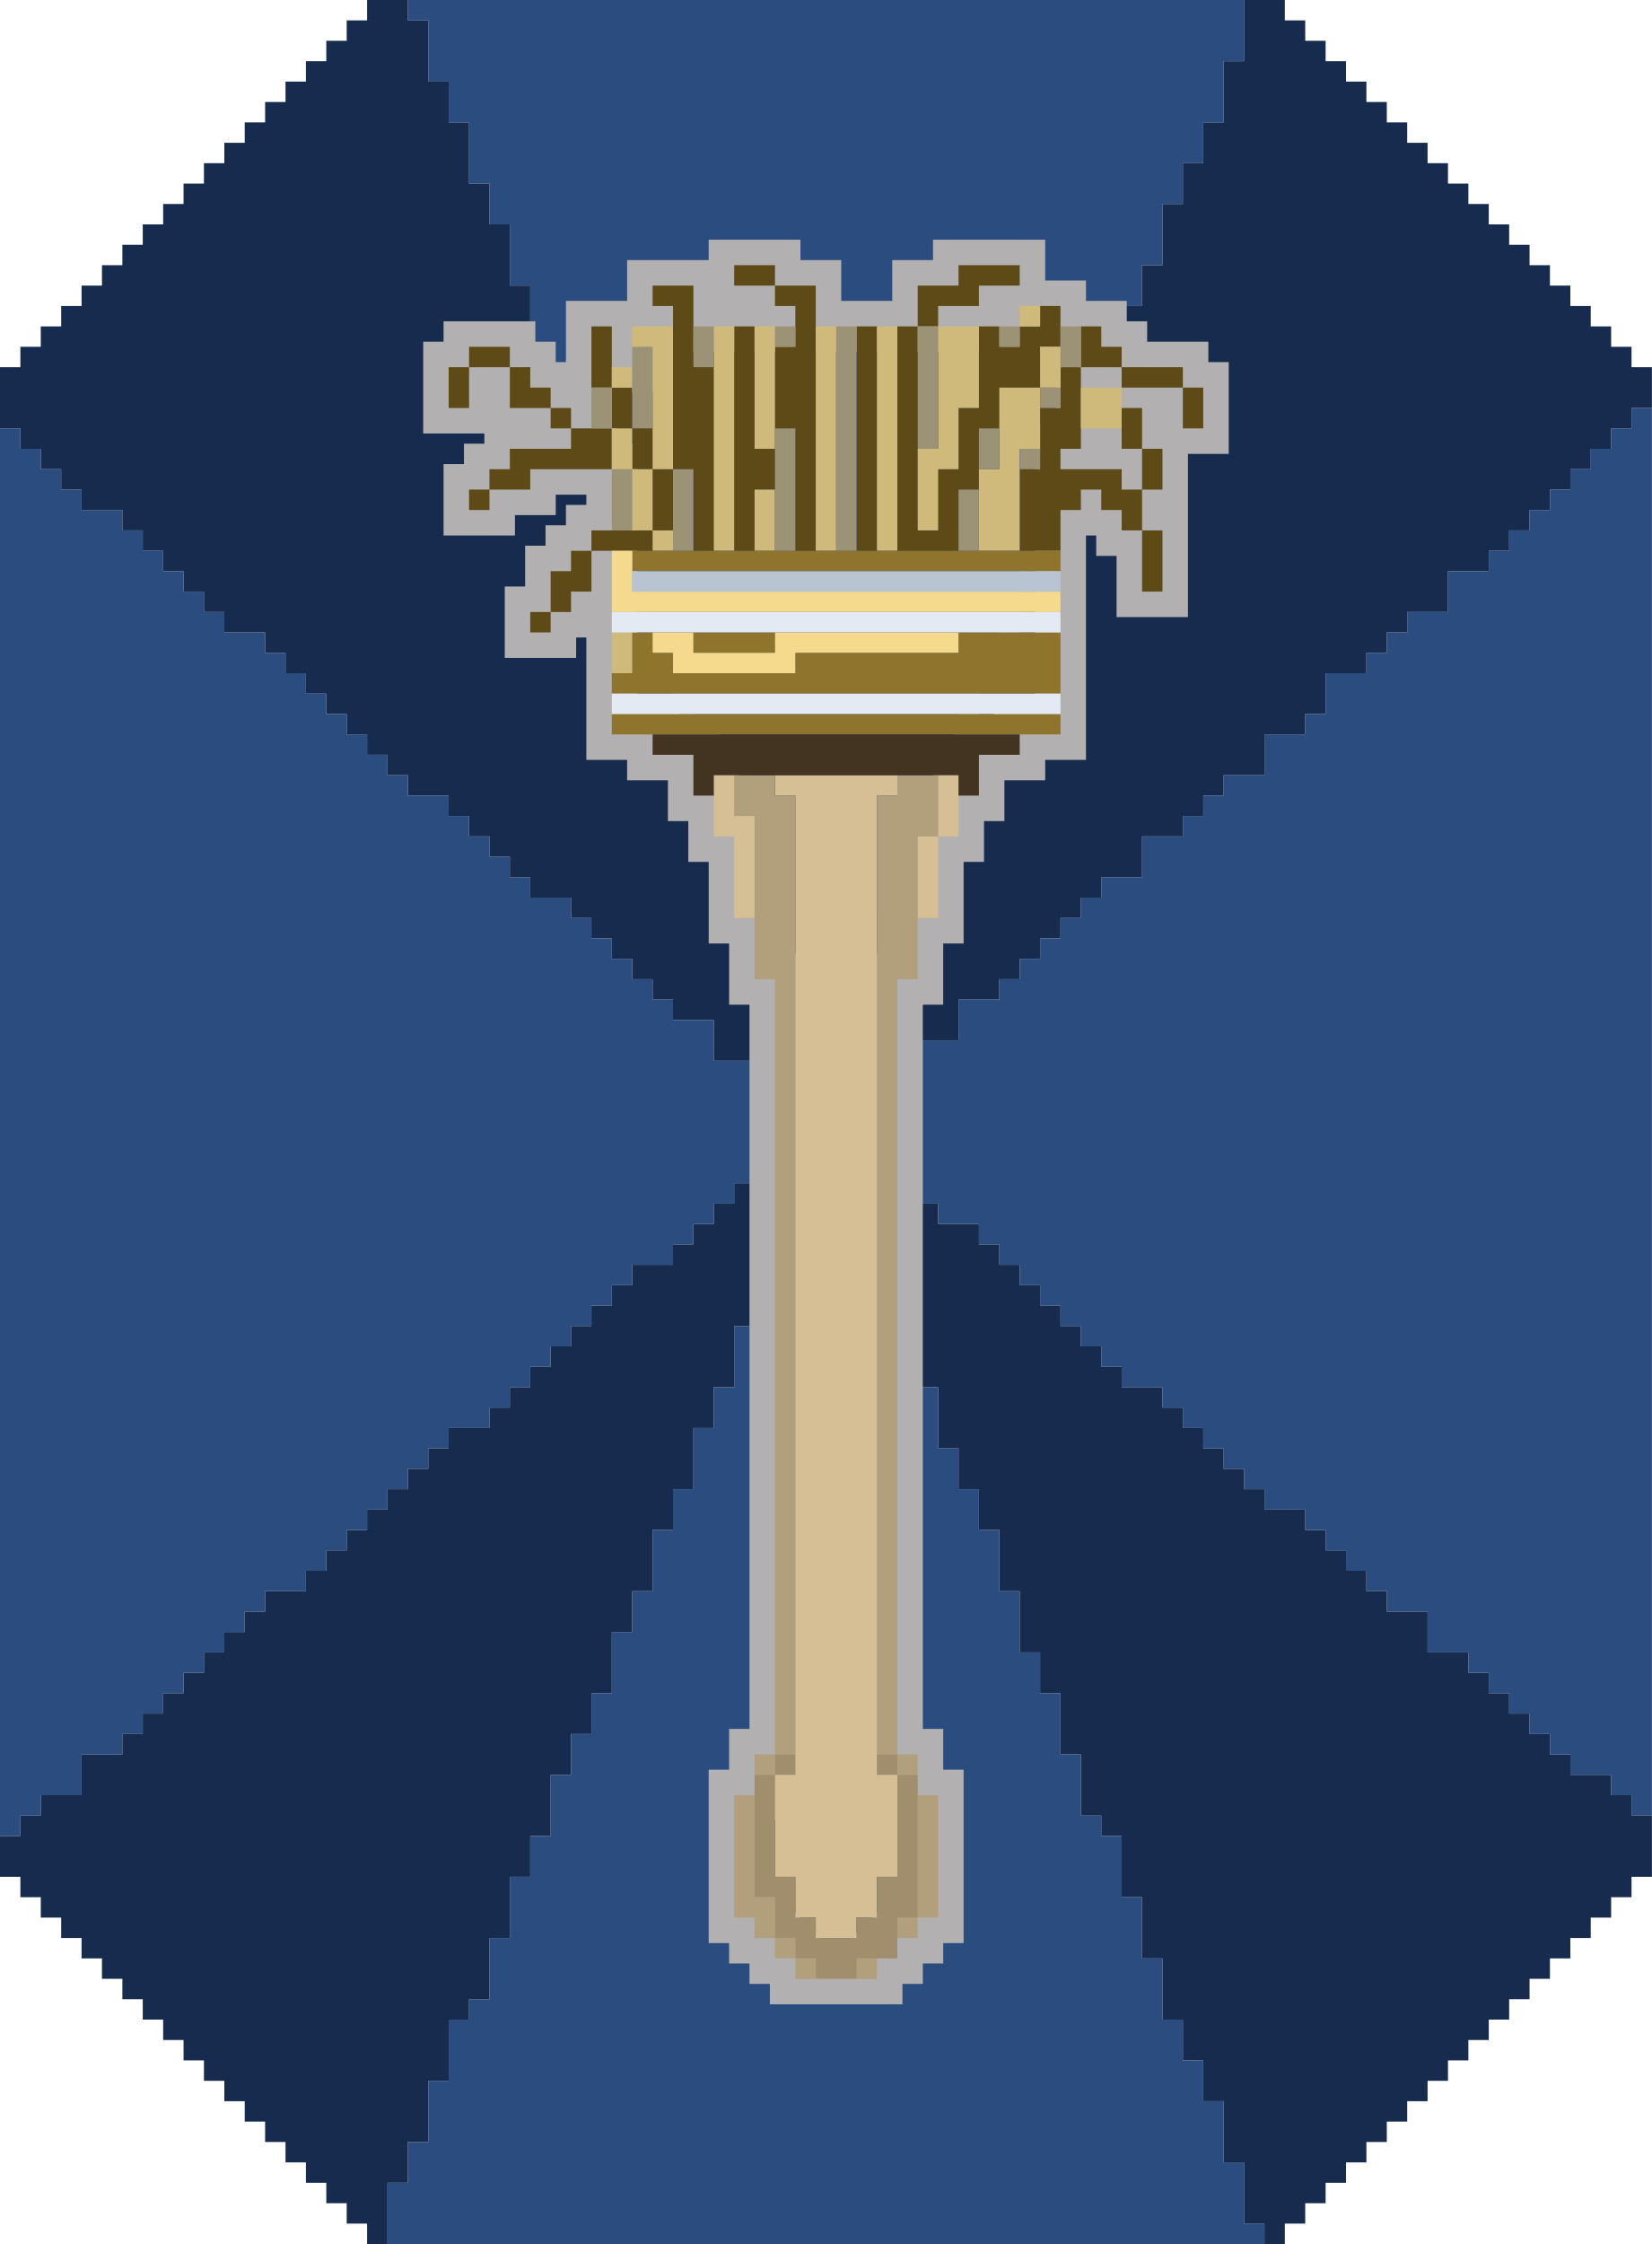
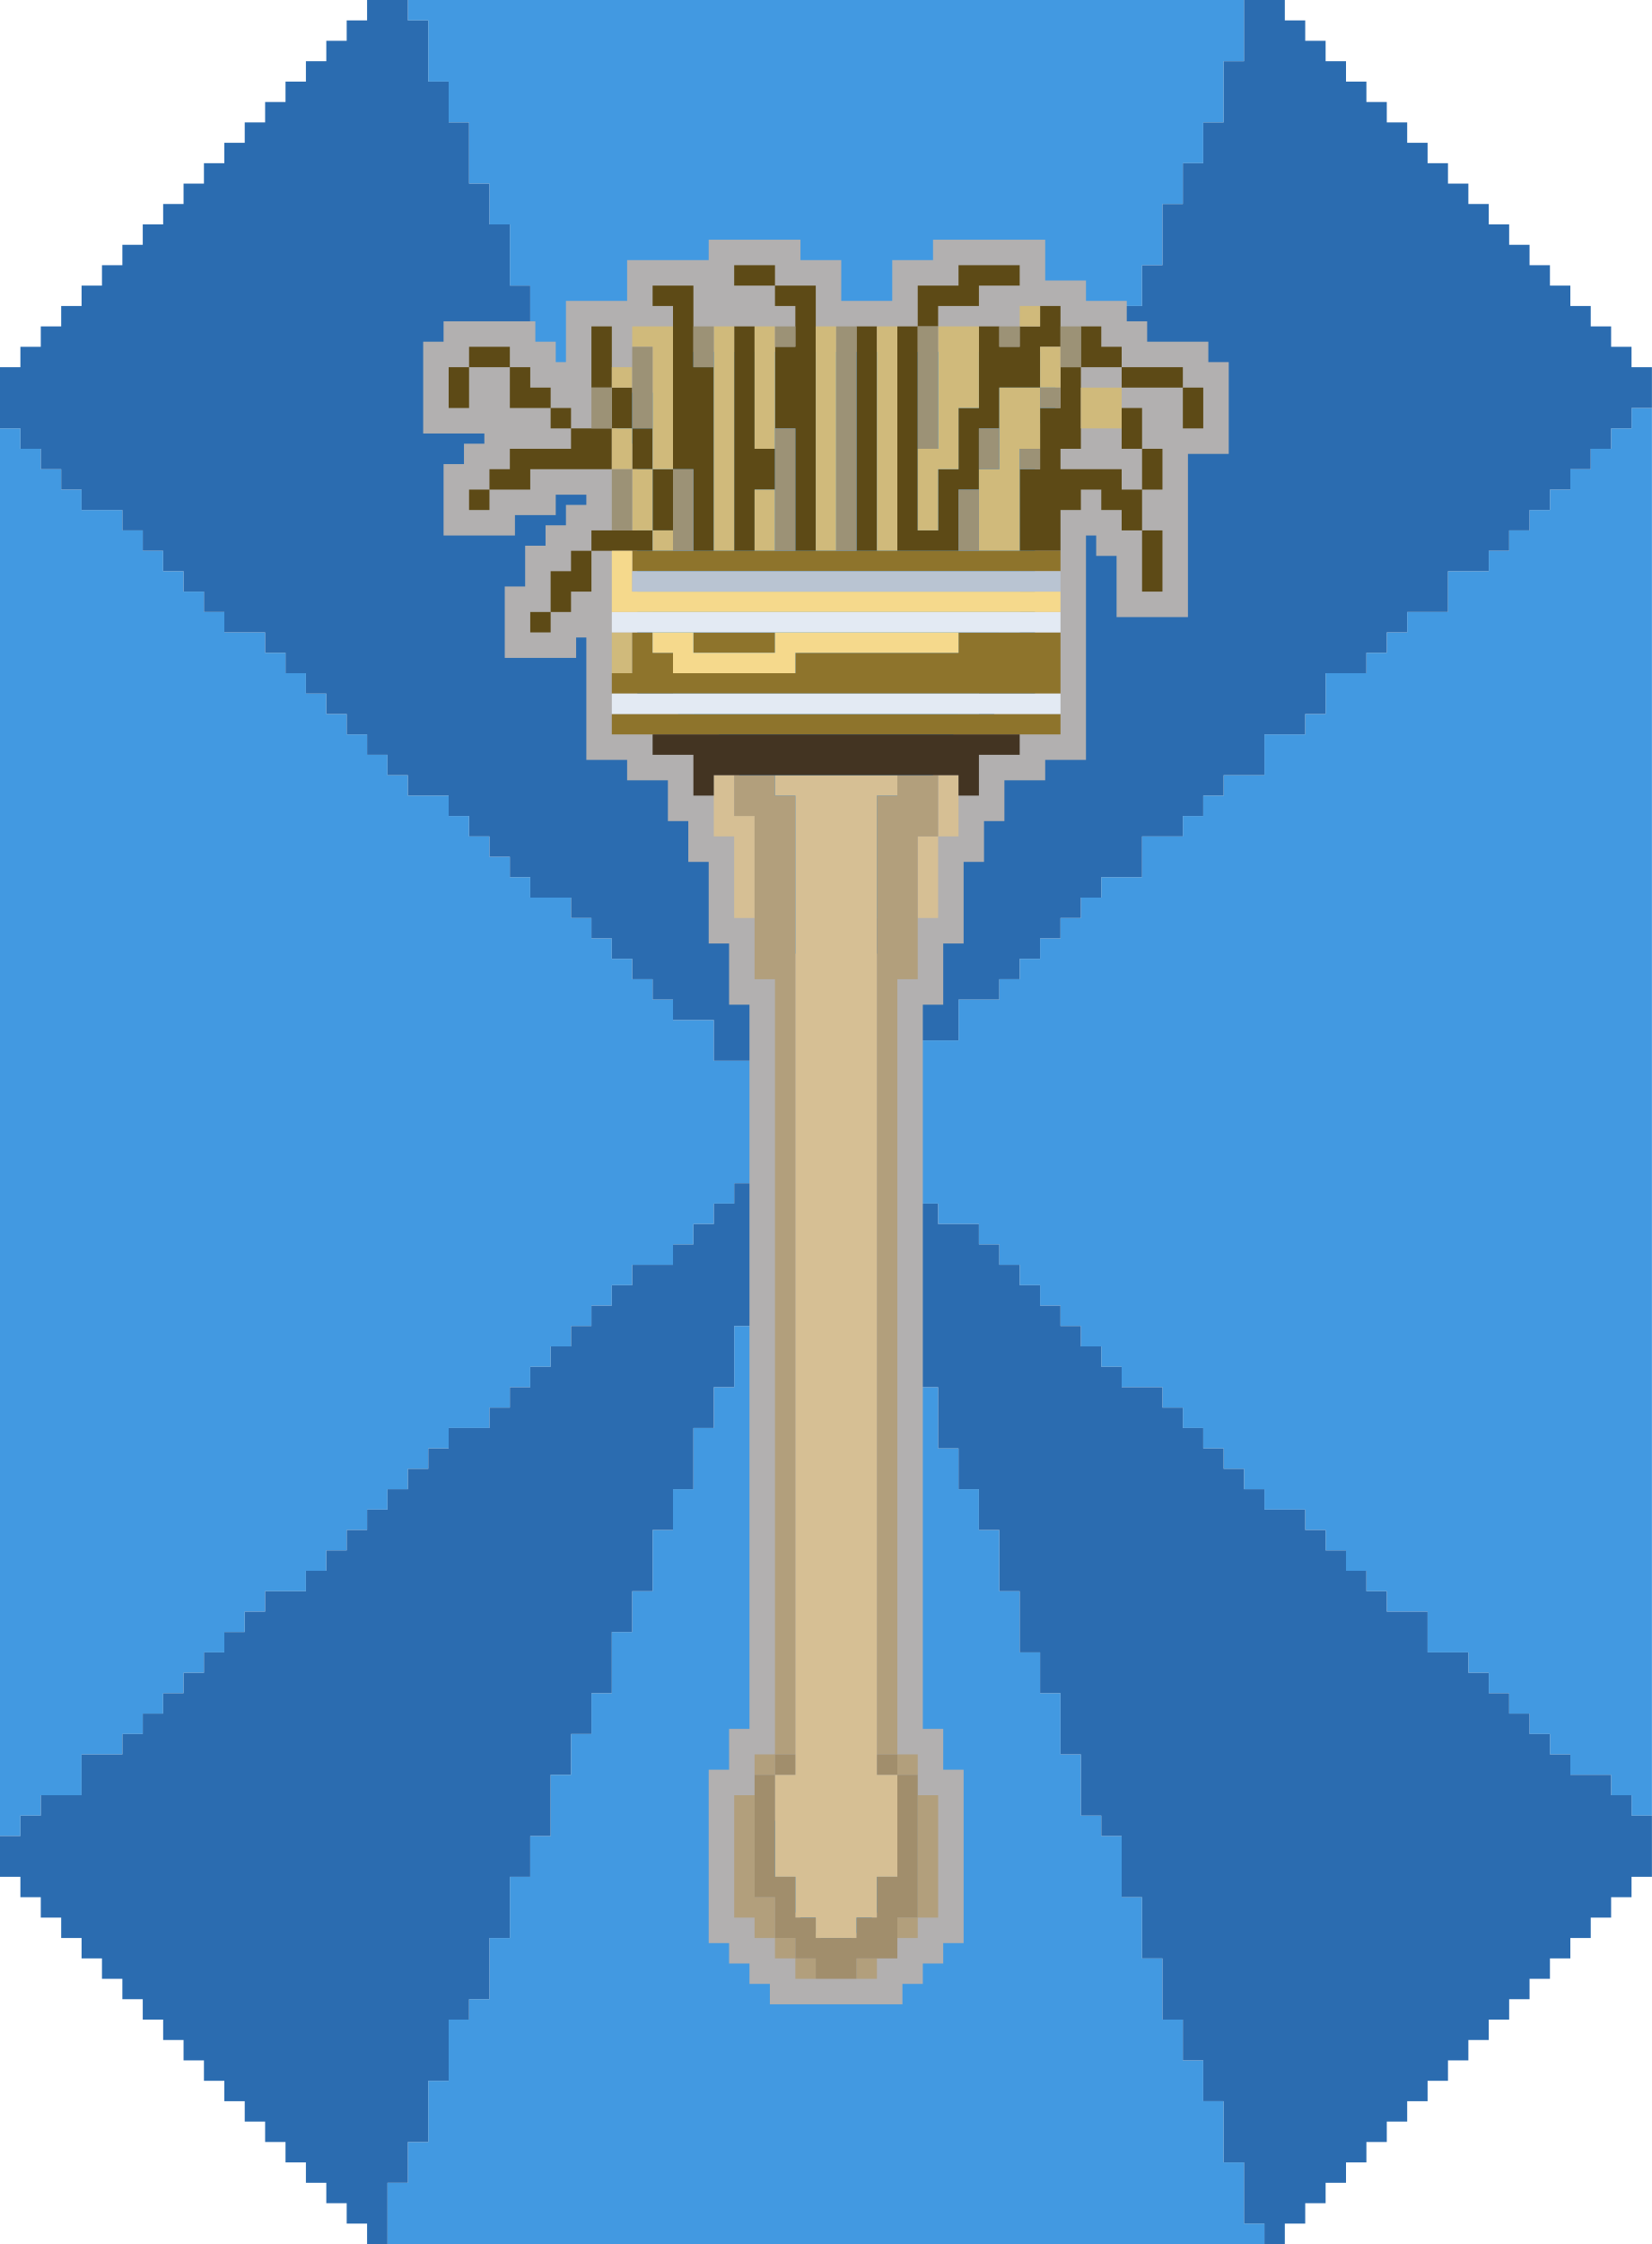
- <svg xmlns="http://www.w3.org/2000/svg" preserveAspectRatio="none" overflow="visible" style="display: block;" width="81" height="110" viewBox="0 0 81 110" fill="none">
+ <svg xmlns="http://www.w3.org/2000/svg" preserveAspectRatio="none" style="display: block;" width="81" height="110" viewBox="0 0 81 110" fill="none">
  <g id="ALTIN_VERNÄ°K">
    <g id="Group 311">
-       <path id="color_c5e0eb_1" fill-rule="evenodd" clip-rule="evenodd" d="M20 0H61V3H60V6H59V8H58V10H57V13H56V15H55V18H54V21H53V23H52V25H51V28H50V31H49V33H48V35H47V38H46V40H45V43H44V45H43V47H42V50H41V52H40V50H39V47H38V45H37V42H36V39H35V37H34V35H33V32H32V30H31V27H30V24H29V21H28V20H27V17H26V14H25V11H24V9H23V6H22V4H21V1H20V0ZM80 20H81V89H80V88H79V87H77V86H76V85H75V84H74V83H73V82H72V81H70V79H68V78H67V77H66V76H65V75H64V74H62V73H61V72H60V71H59V70H58V69H57V68H55V67H54V66H53V65H52V64H51V63H50V62H49V61H48V60H46V59H45V58H44V57H43V56H42V54H43V53H44V52H45V51H47V49H49V48H50V47H51V46H52V45H53V44H54V43H56V41H58V40H59V39H60V38H62V36H64V35H65V33H67V32H68V31H69V30H71V28H73V27H74V26H75V25H76V24H77V23H78V22H79V21H80V20ZM0 21H1V22H2V23H3V24H4V25H6V26H7V27H8V28H9V29H10V30H11V31H13V32H14V33H15V34H16V35H17V36H18V37H19V38H20V39H22V40H23V41H24V42H25V43H26V44H28V45H29V46H30V47H31V48H32V49H33V50H35V52H37V53H38V54H39V56H38V57H37V58H36V59H35V60H34V61H33V62H31V63H30V64H29V65H28V66H27V67H26V68H25V69H24V70H22V71H21V72H20V73H19V74H18V75H17V76H16V77H15V78H13V79H12V80H11V81H10V82H9V83H8V84H7V85H6V86H4V88H2V89H1V90H0V22V21ZM40 56H41V58H42V61H43V62H44V65H45V68H46V71H47V73H48V75H49V78H50V81H51V83H52V86H53V89H54V90H55V93H56V96H57V99H58V101H59V103H60V106H61V109H62V110H19V107H20V105H21V102H22V99H23V98H24V95H25V92H26V90H27V87H28V85H29V83H30V80H31V78H32V75H33V73H34V70H35V68H36V65H37V62H38V60H39V58H40V57V56Z" fill="#2B4C7E" />
-       <path id="color_ffffff_1" fill-rule="evenodd" clip-rule="evenodd" d="M18 0H20V1H21V4H22V6H23V9H24V11H25V14H26V17H27V20H28V21H29V24H30V27H31V30H32V32H33V35H34V37H35V39H36V42H37V45H38V47H39V50H40V52H41V50H42V47H43V45H44V43H45V40H46V38H47V35H48V33H49V31H50V28H51V25H52V23H53V21H54V18H55V15H56V13H57V10H58V8H59V6H60V3H61V0H63V1H64V2H65V3H66V4H67V5H68V6H69V7H70V8H71V9H72V10H73V11H74V12H75V13H76V14H77V15H78V16H79V17H80V18H81V20H80V21H79V22H78V23H77V24H76V25H75V26H74V27H73V28H71V30H69V31H68V32H67V33H65V35H64V36H62V38H60V39H59V40H58V41H56V43H54V44H53V45H52V46H51V47H50V48H49V49H47V51H45V52H44V53H43V54H42V56H43V57H44V58H45V59H46V60H48V61H49V62H50V63H51V64H52V65H53V66H54V67H55V68H57V69H58V70H59V71H60V72H61V73H62V74H64V75H65V76H66V77H67V78H68V79H70V81H72V82H73V83H74V84H75V85H76V86H77V87H79V88H80V89H81V92H80V93H79V94H78V95H77V96H76V97H75V98H74V99H73V100H72V101H71V102H70V103H69V104H68V105H67V106H66V107H65V108H64V109H63V110H62V109H61V106H60V103H59V101H58V99H57V96H56V93H55V90H54V89H53V86H52V83H51V81H50V78H49V75H48V73H47V71H46V68H45V65H44V62H43V61H42V58H41V56H40V58H39V60H38V62H37V65H36V68H35V70H34V73H33V75H32V78H31V80H30V83H29V85H28V87H27V90H26V92H25V95H24V98H23V99H22V102H21V105H20V107H19V110H18V109H17V108H16V107H15V106H14V105H13V104H12V103H11V102H10V101H9V100H8V99H7V98H6V97H5V96H4V95H3V94H2V93H1V92H0V90H1V89H2V88H4V86H6V85H7V84H8V83H9V82H10V81H11V80H12V79H13V78H15V77H16V76H17V75H18V74H19V73H20V72H21V71H22V70H24V69H25V68H26V67H27V66H28V65H29V64H30V63H31V62H33V61H34V60H35V59H36V58H37V57H38V56H39V54H38V53H37V52H35V50H33V49H32V48H31V47H30V46H29V45H28V44H26V43H25V42H24V41H23V40H22V39H20V38H19V37H18V36H17V35H16V34H15V33H14V32H13V31H11V30H10V29H9V28H8V27H7V26H6V25H4V24H3V23H2V22H1V21H0V18H1V17H2V16H3V15H4V14H5V13H6V12H7V11H8V10H9V9H10V8H11V7H12V6H13V5H14V4H15V3H16V2H17V1H18V0Z" fill="#162B4D" />
+       <path id="color_c5e0eb_1" fill-rule="evenodd" clip-rule="evenodd" d="M20 0H61V3H60V6H59V8H58V10H57V13H56V15H55V18H54V21H53V23H52V25H51V28H50V31H49V33H48V35H47V38H46V40H45V43H44V45H43V47H42V50H41V52H40V50H39V47H38V45H37V42H36V39H35V37H34V35H33V32H32V30H31V27H30V24H29V21H28V20H27V17H26V14H25V11H24V9H23V6H22V4H21V1H20V0ZM80 20H81V89H80V88H79V87H77V86H76V85H75V84H74V83H73V82H72V81H70V79H68V78H67V77H66V76H65V75H64V74H62V73H61V72H60V71H59V70H58V69H57V68H55V67H54V66H53V65H52V64H51V63H50V62H49V61H48V60H46V59H45V58H44V57H43V56H42V54H43V53H44V52H45V51H47V49H49V48H50V47H51V46H52V45H53V44H54V43H56V41H58V40H59V39H60V38H62V36H64V35H65V33H67V32H68V31H69V30H71V28H73V27H74V26H75V25H76V24H77V23H78V22H79V21H80V20ZM0 21H1V22H2V23H3V24H4V25H6V26H7V27H8V28H9V29H10V30H11V31H13V32H14V33H15V34H16V35H17V36H18V37H19V38H20V39H22V40H23V41H24V42H25V43H26V44H28V45H29V46H30V47H31V48H32V49H33V50H35V52H37V53H38V54H39V56H38V57H37V58H36V59H35V60H34V61H33V62H31V63H30V64H29V65H28V66H27V67H26V68H25V69H24V70H22V71H21V72H20V73H19V74H18V75H17V76H16V77H15V78H13V79H12V80H11V81H10V82H9V83H8V84H7V85H6V86H4V88H2V89H1V90H0V22V21ZM40 56H41V58H42V61H43V62H44V65H45V68H46V71H47V73H48V75H49V78H50V81H51V83H52V86H53V89H54V90H55V93H56V96H57V99H58V101H59V103H60V106H61V109H62V110H19V107H20V105H21V102H22V99H23V98H24V95H25V92H26V90H27V87H28V85H29V83H30V80H31V78H32V75H33V73H34V70H35V68H36V65H37V62H38V60H39V58H40V57V56Z" fill="#4299E1" />
+       <path id="color_ffffff_1" fill-rule="evenodd" clip-rule="evenodd" d="M18 0H20V1H21V4H22V6H23V9H24V11H25V14H26V17H27V20H28V21H29V24H30V27H31V30H32V32H33V35H34V37H35V39H36V42H37V45H38V47H39V50H40V52H41V50H42V47H43V45H44V43H45V40H46V38H47V35H48V33H49V31H50V28H51V25H52V23H53V21H54V18H55V15H56V13H57V10H58V8H59V6H60V3H61V0H63V1H64V2H65V3H66V4H67V5H68V6H69V7H70V8H71V9H72V10H73V11H74V12H75V13H76V14H77V15H78V16H79V17H80V18H81V20H80V21H79V22H78V23H77V24H76V25H75V26H74V27H73V28H71V30H69V31H68V32H67V33H65V35H64V36H62V38H60V39H59V40H58V41H56V43H54V44H53V45H52V46H51V47H50V48H49V49H47V51H45V52H44V53H43V54H42V56H43V57H44V58H45V59H46V60H48V61H49V62H50V63H51V64H52V65H53V66H54V67H55V68H57V69H58V70H59V71H60V72H61V73H62V74H64V75H65V76H66V77H67V78H68V79H70V81H72V82H73V83H74V84H75V85H76V86H77V87H79V88H80V89H81V92H80V93H79V94H78V95H77V96H76V97H75V98H74V99H73V100H72V101H71V102H70V103H69V104H68V105H67V106H66V107H65V108H64V109H63V110H62V109H61V106H60V103H59V101H58V99H57V96H56V93H55V90H54V89H53V86H52V83H51V81H50V78H49V75H48V73H47V71H46V68H45V65H44V62H43V61H42V58H41V56H40V58H39V60H38V62H37V65H36V68H35V70H34V73H33V75H32V78H31V80H30V83H29V85H28V87H27V90H26V92H25V95H24V98H23V99H22V102H21V105H20V107H19V110H18V109H17V108H16V107H15V106H14V105H13V104H12V103H11V102H10V101H9V100H8V99H7V98H6V97H5V96H4V95H3V94H2V93H1V92H0V90H1V89H2V88H4V86H6V85H7V84H8V83H9V82H10V81H11V80H12V79H13V78H15V77H16V76H17V75H18V74H19V73H20V72H21V71H22V70H24V69H25V68H26V67H27V66H28V65H29V64H30V63H31V62H33V61H34V60H35V59H36V58H37V57H38V56H39V54H38V53H37V52H35V50H33V49H32V48H31V47H30V46H29V45H28V44H26V43H25V42H24V41H23V40H22V39H20V38H19V37H18V36H17V35H16V34H15V33H14V32H13V31H11V30H10V29H9V28H8V27H7V26H6V25H4V24H3V23H2V22H1V21H0V18H1V17H2V16H3V15H4V14H5V13H6V12H7V11H8V10H9V9H10V8H11V7H12V6H13V5H14V4H15V3H16V2H17V1H18V0Z" fill="#2B6CB0" />
    </g>
    <path id="Union" d="M50 14V15.25H51.25V14H50ZM48 14V12.75H46.75V14H48ZM48 15V16.25H49.25V15H48ZM46 15V13.75H44.75V15H46ZM46 16H44.75V17.25H46V16ZM50 16V17.25H51.25V16H50ZM50 15V13.75H48.75V15H50ZM52 15H53.25V13.75H52V15ZM52 16H50.75V17.25H52V16ZM54 16H55.25V14.75H54V16ZM54 17H52.75V18.25H54V17ZM55 17H56.25V15.75H55V17ZM53 18V16.75H51.75V18H53ZM53 19H51.75V20.25H53V19ZM55 20H53.75V21.25H55V20ZM56 20H57.25V18.75H56V20ZM55 22H53.75V23.25H55V22ZM55 21H56.25V19.75H55V21ZM53 21V19.75H51.75V21H53ZM53 22V23.25H54.25V22H53ZM52 22V20.75H50.75V22H52ZM52 23H50.75V24.25H52V23ZM55 23H56.25V21.75H55V23ZM55 24H53.75V25.25H55V24ZM57 22H58.25V20.75H57V22ZM57 24V25.25H58.25V24H57ZM55 26H53.75V27.25H55V26ZM55 25H56.25V23.75H55V25ZM54 25H52.75V26.25H54V25ZM54 24H55.25V22.75H54V24ZM53 24V22.75H51.75V24H53ZM53 25V26.25H54.25V25H53ZM52 25V23.75H50.75V25H52ZM52 36V37.25H53.25V36H52ZM50 36V34.75H48.75V36H50ZM50 37V38.25H51.25V37H50ZM48 37V35.75H46.75V37H48ZM48 39V40.25H49.25V39H48ZM47 39V37.75H45.75V39H47ZM47 41V42.25H48.25V41H47ZM46 41V39.75H44.75V41H46ZM46 45V46.25H47.25V45H46ZM45 45V43.75H43.75V45H45ZM45 48V49.25H46.25V48H45ZM44 48V46.75H42.75V48H44ZM44 86H42.75V87.25H44V86ZM45 86H46.25V84.75H45V86ZM45 88H43.75V89.25H45V88ZM46 88H47.25V86.75H46V88ZM46 94V95.25H47.25V94H46ZM45 94V92.75H43.75V94H45ZM45 95V96.25H46.25V95H45ZM44 95V93.75H42.75V95H44ZM44 96V97.25H45.25V96H44ZM43 96V94.75H41.75V96H43ZM43 97V98.25H44.25V97H43ZM39 97H37.75V98.25H39V97ZM39 96H40.25V94.75H39V96ZM38 96H36.75V97.25H38V96ZM38 95H39.25V93.75H38V95ZM37 95H35.75V96.25H37V95ZM37 94H38.25V92.75H37V94ZM36 94H34.75V95.25H36V94ZM36 88V86.75H34.75V88H36ZM37 88V89.25H38.25V88H37ZM37 86V84.75H35.75V86H37ZM38 86V87.25H39.25V86H38ZM38 48H39.25V46.75H38V48ZM37 48H35.75V49.25H37V48ZM37 45H38.25V43.75H37V45ZM36 45H34.75V46.25H36V45ZM36 41H37.25V39.75H36V41ZM35 41H33.75V42.25H35V41ZM35 39H36.25V37.75H35V39ZM34 39H32.75V40.25H34V39ZM34 37H35.25V35.75H34V37ZM32 37H30.75V38.25H32V37ZM32 36H33.25V34.75H32V36ZM30 36H28.75V37.25H30V36ZM30 27H31.25V25.75H30V27ZM29 26V24.75H27.75V26H29ZM30 26V27.25H31.25V26H30ZM30 23H31.25V21.75H30V23ZM26 23V21.75H24.75V23H26ZM26 24V25.25H27.25V24H26ZM24 23V21.75H22.75V23H24ZM25 23V24.25H26.25V23H25ZM25 22V20.75H23.75V22H25ZM28 22V23.25H29.25V22H28ZM29 21V22.25H30.25V21H29ZM29 16V14.75H27.75V16H29ZM30 16H31.25V14.75H30V16ZM30 18H28.75V19.25H30V18ZM31 18V19.25H32.25V18H31ZM31 16V14.75H29.75V16H31ZM33 16V17.25H34.25V16H33ZM33 15H34.25V13.75H33V15ZM32 15H30.75V16.25H32V15ZM32 14V12.75H30.75V14H32ZM34 14H35.25V12.75H34V14ZM34 16H32.75V17.25H34V16ZM39 16V17.25H40.25V16H39ZM39 15H40.25V13.75H39V15ZM38 15H36.75V16.25H38V15ZM40 14H41.25V12.75H40V14ZM40 16H38.75V17.25H40V16ZM45 16V17.25H46.25V16H45ZM45 14V12.75H43.75V14H45ZM47 14V15.25H48.25V14H47ZM47 13V11.75H45.75V13H47ZM50 13H51.25V11.75H50V13ZM27 31V32.25H28.25V31H27ZM26 31H24.75V32.25H26V31ZM26 30V28.75H24.75V30H26ZM29 29V30.25H30.25V29H29ZM28 29V27.75H26.75V29H28ZM28 30V31.25H29.25V30H28ZM27 28V26.75H25.75V28H27ZM28 28V29.25H29.25V28H28ZM28 27V25.75H26.75V27H28ZM57 29V30.25H58.25V29H57ZM56 29H54.75V30.25H56V29ZM57 26H58.25V24.75H57V26ZM24 25V26.25H25.25V25H24ZM23 25H21.75V26.25H23V25ZM23 24V22.75H21.75V24H23ZM27 21H25.75V22.25H27V21ZM28 20H29.25V18.75H28V20ZM59 21V22.25H60.25V21H59ZM58 21H56.75V22.25H58V21ZM59 19H60.25V17.75H59V19ZM23 20V21.25H24.25V20H23ZM22 20H20.75V21.25H22V20ZM22 18V16.75H20.75V18H22ZM26 19H24.75V20.25H26V19ZM27 19H28.25V17.75H27V19ZM25 20H23.75V21.25H25V20ZM26 18H27.25V16.75H26V18ZM58 18H59.25V16.75H58V18ZM23 17V15.75H21.75V17H23ZM25 17H26.25V15.75H25V17ZM36 14H34.75V15.25H36V14ZM36 13V11.75H34.75V13H36ZM38 13H39.25V11.75H38V13ZM50 14V12.75H48V14V15.25H50V14ZM48 14H46.75V15H48H49.25V14H48ZM48 15V13.75H46V15V16.25H48V15ZM46 15H44.75V16H46H47.25V15H46ZM46 16V17.25H50V16V14.75H46V16ZM50 16H51.25V15H50H48.75V16H50ZM50 15V16.25H52V15V13.75H50V15ZM52 15H50.75V16H52H53.25V15H52ZM52 16V17.25H54V16V14.75H52V16ZM54 16H52.75V17H54H55.25V16H54ZM54 17V18.25H55V17V15.75H54V17ZM55 17H53.75V18H55H56.25V17H55ZM55 18V16.75H53V18V19.25H55V18ZM53 18H51.75V19H53H54.25V18H53ZM53 19V20.25H55V19V17.75H53V19ZM55 19H53.75V20H55H56.25V19H55ZM55 20V21.25H56V20V18.75H55V20ZM56 20H54.75V22H56H57.25V20H56ZM56 22V20.75H55V22V23.25H56V22ZM55 22H56.25V21H55H53.75V22H55ZM55 21V19.75H53V21V22.25H55V21ZM53 21H51.75V22H53H54.25V21H53ZM53 22V20.75H52V22V23.25H53V22ZM52 22H50.75V23H52H53.25V22H52ZM52 23V24.25H55V23V21.75H52V23ZM55 23H53.75V24H55H56.25V23H55ZM55 24V25.25H56V24V22.75H55V24ZM56 24H57.25V22H56H54.75V24H56ZM56 22V23.25H57V22V20.75H56V22ZM57 22H55.75V24H57H58.25V22H57ZM57 24V22.75H56V24V25.25H57V24ZM56 24H54.75V26H56H57.25V24H56ZM56 26V24.75H55V26V27.25H56V26ZM55 26H56.25V25H55H53.75V26H55ZM55 25V23.75H54V25V26.25H55V25ZM54 25H55.25V24H54H52.75V25H54ZM54 24V22.75H53V24V25.25H54V24ZM53 24H51.75V25H53H54.25V24H53ZM53 25V23.75H52V25V26.25H53V25ZM52 25H50.75V36H52H53.25V25H52ZM52 36V34.75H50V36V37.25H52V36ZM50 36H48.75V37H50H51.25V36H50ZM50 37V35.75H48V37V38.25H50V37ZM48 37H46.75V39H48H49.25V37H48ZM48 39V37.75H47V39V40.25H48V39ZM47 39H45.75V41H47H48.25V39H47ZM47 41V39.75H46V41V42.25H47V41ZM46 41H44.75V45H46H47.25V41H46ZM46 45V43.75H45V45V46.25H46V45ZM45 45H43.75V48H45H46.25V45H45ZM45 48V46.75H44V48V49.25H45V48ZM44 48H42.75V86H44H45.25V48H44ZM44 86V87.25H45V86V84.75H44V86ZM45 86H43.75V88H45H46.25V86H45ZM45 88V89.25H46V88V86.75H45V88ZM46 88H44.75V94H46H47.25V88H46ZM46 94V92.75H45V94V95.25H46V94ZM45 94H43.75V95H45H46.25V94H45ZM45 95V93.75H44V95V96.25H45V95ZM44 95H42.75V96H44H45.25V95H44ZM44 96V94.75H43V96V97.25H44V96ZM43 96H41.75V97H43H44.25V96H43ZM43 97V95.75H39V97V98.25H43V97ZM39 97H40.25V96H39H37.75V97H39ZM39 96V94.75H38V96V97.25H39V96ZM38 96H39.25V95H38H36.75V96H38ZM38 95V93.75H37V95V96.25H38V95ZM37 95H38.25V94H37H35.75V95H37ZM37 94V92.75H36V94V95.25H37V94ZM36 94H37.25V88H36H34.75V94H36ZM36 88V89.25H37V88V86.75H36V88ZM37 88H38.25V86H37H35.75V88H37ZM37 86V87.25H38V86V84.75H37V86ZM38 86H39.25V48H38H36.75V86H38ZM38 48V46.75H37V48V49.25H38V48ZM37 48H38.25V45H37H35.75V48H37ZM37 45V43.75H36V45V46.25H37V45ZM36 45H37.25V41H36H34.75V45H36ZM36 41V39.75H35V41V42.25H36V41ZM35 41H36.25V39H35H33.75V41H35ZM35 39V37.75H34V39V40.25H35V39ZM34 39H35.25V37H34H32.75V39H34ZM34 37V35.75H32V37V38.25H34V37ZM32 37H33.25V36H32H30.75V37H32ZM32 36V34.75H30V36V37.25H32V36ZM30 36H31.25V27H30H28.75V36H30ZM30 27V25.75H29V27V28.25H30V27ZM29 27H30.25V26H29H27.75V27H29ZM29 26V27.25H30V26V24.75H29V26ZM30 26H31.25V23H30H28.75V26H30ZM30 23V21.75H26V23V24.25H30V23ZM26 23H24.75V24H26H27.25V23H26ZM26 24V22.75H24V24V25.25H26V24ZM24 24H25.25V23H24H22.75V24H24ZM24 23V24.25H25V23V21.75H24V23ZM25 23H26.25V22H25H23.75V23H25ZM25 22V23.25H28V22V20.75H25V22ZM28 22H29.25V21H28H26.75V22H28ZM28 21V22.25H29V21V19.75H28V21ZM29 21H30.25V16H29H27.75V21H29ZM29 16V17.25H30V16V14.75H29V16ZM30 16H28.75V18H30H31.25V16H30ZM30 18V19.25H31V18V16.75H30V18ZM31 18H32.25V16H31H29.75V18H31ZM31 16V17.25H33V16V14.75H31V16ZM33 16H34.25V15H33H31.75V16H33ZM33 15V13.75H32V15V16.25H33V15ZM32 15H33.25V14H32H30.75V15H32ZM32 14V15.25H34V14V12.75H32V14ZM34 14H32.75V16H34H35.25V14H34ZM34 16V17.25H39V16V14.75H34V16ZM39 16H40.25V15H39H37.75V16H39ZM39 15V13.75H38V15V16.25H39V15ZM38 15H39.25V14H38H36.75V15H38ZM38 14V15.25H40V14V12.75H38V14ZM40 14H38.75V16H40H41.25V14H40ZM40 16V17.25H45V16V14.75H40V16ZM45 16H46.25V14H45H43.75V16H45ZM45 14V15.25H47V14V12.75H45V14ZM47 14H48.25V13H47H45.75V14H47ZM47 13V14.25H50V13V11.75H47V13ZM50 13H48.75V14H50H51.25V13H50ZM27 31V29.75H26V31V32.25H27V31ZM26 31H27.25V30H26H24.75V31H26ZM26 30V31.25H27V30V28.75H26V30ZM27 30H25.75V31H27H28.25V30H27ZM29 29V27.75H28V29V30.25H29V29ZM28 29H26.75V30H28H29.25V29H28ZM28 30V28.75H27V30V31.25H28V30ZM27 30H28.25V28H27H25.75V30H27ZM27 28V29.25H28V28V26.75H27V28ZM28 28H29.25V27H28H26.75V28H28ZM28 27V28.25H29V27V25.75H28V27ZM29 27H27.75V29H29H30.25V27H29ZM57 29V27.75H56V29V30.25H57V29ZM56 29H57.25V26H56H54.75V29H56ZM56 26V27.25H57V26V24.75H56V26ZM57 26H55.75V29H57H58.25V26H57ZM24 25V23.75H23V25V26.25H24V25ZM23 25H24.25V24H23H21.75V25H23ZM23 24V25.25H24V24V22.75H23V24ZM24 24H22.75V25H24H25.25V24H24ZM28 21V19.75H27V21V22.25H28V21ZM27 21H28.25V20H27H25.75V21H27ZM27 20V21.25H28V20V18.75H27V20ZM28 20H26.75V21H28H29.25V20H28ZM59 21V19.75H58V21V22.25H59V21ZM58 21H59.25V19H58H56.75V21H58ZM58 19V20.25H59V19V17.75H58V19ZM59 19H57.75V21H59H60.25V19H59ZM23 20V18.75H22V20V21.25H23V20ZM22 20H23.25V18H22H20.75V20H22ZM22 18V19.25H23V18V16.75H22V18ZM23 18H21.75V20H23H24.25V18H23ZM26 19V20.25H27V19V17.75H26V19ZM27 19H25.75V20H27H28.25V19H27ZM27 20V18.75H25V20V21.25H27V20ZM25 20H26.25V18H25H23.75V20H25ZM25 18V19.25H26V18V16.75H25V18ZM26 18H24.75V19H26H27.25V18H26ZM58 19V17.75H55V19V20.25H58V19ZM55 19H56.25V18H55H53.75V19H55ZM55 18V19.25H58V18V16.75H55V18ZM58 18H56.75V19H58H59.25V18H58ZM25 18V16.75H23V18V19.25H25V18ZM23 18H24.25V17H23H21.75V18H23ZM23 17V18.25H25V17V15.75H23V17ZM25 17H23.75V18H25H26.25V17H25ZM38 14V12.75H36V14V15.25H38V14ZM36 14H37.25V13H36H34.75V14H36ZM36 13V14.25H38V13V11.75H36V13ZM38 13H36.75V14H38H39.25V13H38Z" fill="#B2B0B0" />
    <g id="altÄ±n">
      <path id="color_d6bf94_1" fill-rule="evenodd" clip-rule="evenodd" d="M35 38H36V40H37V45H36V41H35V39V38ZM38 38H44V39H43V87H44V92H43V94H42V95H40V94H39V92H38V87H39V39H38V38ZM46 38H47V41H46V39V38ZM45 41H46V45H45V42V41Z" fill="#D6BF94" />
      <path id="color_363739_1" fill-rule="evenodd" clip-rule="evenodd" d="M36 13H38V14H36V13ZM47 13H50V14H48V15H46V16H45V14H47V13ZM32 14H34V18H35V27H34V23H33V15H32V14ZM38 14H40V27H39V21H38V17H39V15H38V14ZM51 15H52V17H51V19H49V21H48V24H47V27H44V16H45V26H46V23H47V20H48V16H49V17H50V16H51V15ZM29 16H30V19H29V17V16ZM36 16H37V22H38V24H37V27H36V17V16ZM42 16H43V27H42V17V16ZM53 16H54V17H55V18H53V17V16ZM23 17H25V18H23V17ZM22 18H23V20H22V19V18ZM25 18H26V19H27V20H25V19V18ZM52 18H53V22H52V23H55V24H56V22H55V20H56V22H57V24H56V26H55V25H54V24H53V25H52V27H50V23H51V20H52V19V18ZM55 18H58V19H55V18ZM30 19H31V21H30V20V19ZM58 19H59V21H58V20V19ZM27 20H28V21H27V20ZM28 21H30V23H26V24H24V23H25V22H28V21ZM31 21H32V23H31V22V21ZM32 23H33V26H32V24V23ZM23 24H24V25H23V24ZM29 26H32V27H29V26ZM56 26H57V29H56V27V26ZM28 27H29V29H28V30H27V28H28V27ZM26 30H27V31H26V30Z" fill="#5D4A16" />
      <path id="color_b29f7c_1" fill-rule="evenodd" clip-rule="evenodd" d="M36 38H38V39H39V86H38V48H37V40H36V39V38ZM44 38H46V41H45V48H44V86H43V39H44V38ZM37 86H38V87H37V86ZM44 86H45V87H44V86ZM36 88H37V93H38V95H37V94H36V89V88ZM45 88H46V94H45V89V88ZM44 94H45V95H44V94ZM38 95H39V96H38V95ZM39 96H40V97H39V96ZM42 96H43V97H42V96Z" fill="#B29F7C" />
      <path id="color_b0b2b5_1" fill-rule="evenodd" clip-rule="evenodd" d="M50 15H51V16H50V15ZM31 16H33V23H32V17H31V16ZM35 16H36V27H35V17V16ZM37 16H38V22H37V17V16ZM40 16H41V27H40V17V16ZM43 16H44V27H43V17V16ZM46 16H48V20H47V23H46V26H45V22H46V17V16ZM51 17H52V19H51V18V17ZM30 18H31V19H30V18ZM49 19H51V22H50V27H48V23H49V20V19ZM53 19H55V21H53V20V19ZM30 21H31V23H30V22V21ZM31 23H32V26H31V24V23ZM37 24H38V27H37V25V24ZM32 26H33V27H32V26ZM30 31H31V33H30V32V31Z" fill="#D0BA7B" />
      <path id="color_5c6168_1" fill-rule="evenodd" clip-rule="evenodd" d="M31 27H52V28H31V27ZM31 31H32V32H33V33H39V32H47V31H52V34H30V33H31V32V31ZM34 31H38V32H34V31ZM30 35H52V36H30V35Z" fill="#8E742C" />
      <path id="color_9eaab9_1" fill-rule="evenodd" clip-rule="evenodd" d="M34 16H35V18H34V17V16ZM38 16H39V17H38V16ZM41 16H42V27H41V17V16ZM45 16H46V22H45V17V16ZM49 16H50V17H49V16ZM52 16H53V18H52V17V16ZM31 17H32V21H31V18V17ZM29 19H30V21H29V20V19ZM51 19H52V20H51V19ZM38 21H39V27H38V22V21ZM48 21H49V23H48V22V21ZM50 22H51V23H50V22ZM30 23H31V26H30V24V23ZM33 23H34V27H33V24V23ZM47 24H48V27H47V25V24Z" fill="#9C9276" />
      <path id="color_e3eaf3_1" fill-rule="evenodd" clip-rule="evenodd" d="M30 30H52V31H30V30ZM30 34H52V35H30V34Z" fill="#E3EAF3" />
      <path id="color_9da3ab_1" fill-rule="evenodd" clip-rule="evenodd" d="M30 27H31V29H52V30H30V28V27ZM32 31H34V32H38V31H47V32H39V33H33V32H32V31Z" fill="#F5D98C" />
      <path id="color_433422_1" fill-rule="evenodd" clip-rule="evenodd" d="M32 36H50V37H48V39H47V38H35V39H34V37H32V36Z" fill="#433422" />
      <path id="color_a18e6c_1" fill-rule="evenodd" clip-rule="evenodd" d="M38 86H39V87H38V86ZM43 86H44V87H43V86ZM37 87H38V92H39V94H40V95H42V94H43V92H44V87H45V94H44V96H42V97H40V96H39V95H38V93H37V88V87Z" fill="#A18E6C" />
      <path id="color_b9c4d2_1" fill-rule="evenodd" clip-rule="evenodd" d="M31 28H52V29H31V28Z" fill="#B9C4D2" />
    </g>
  </g>
</svg>
